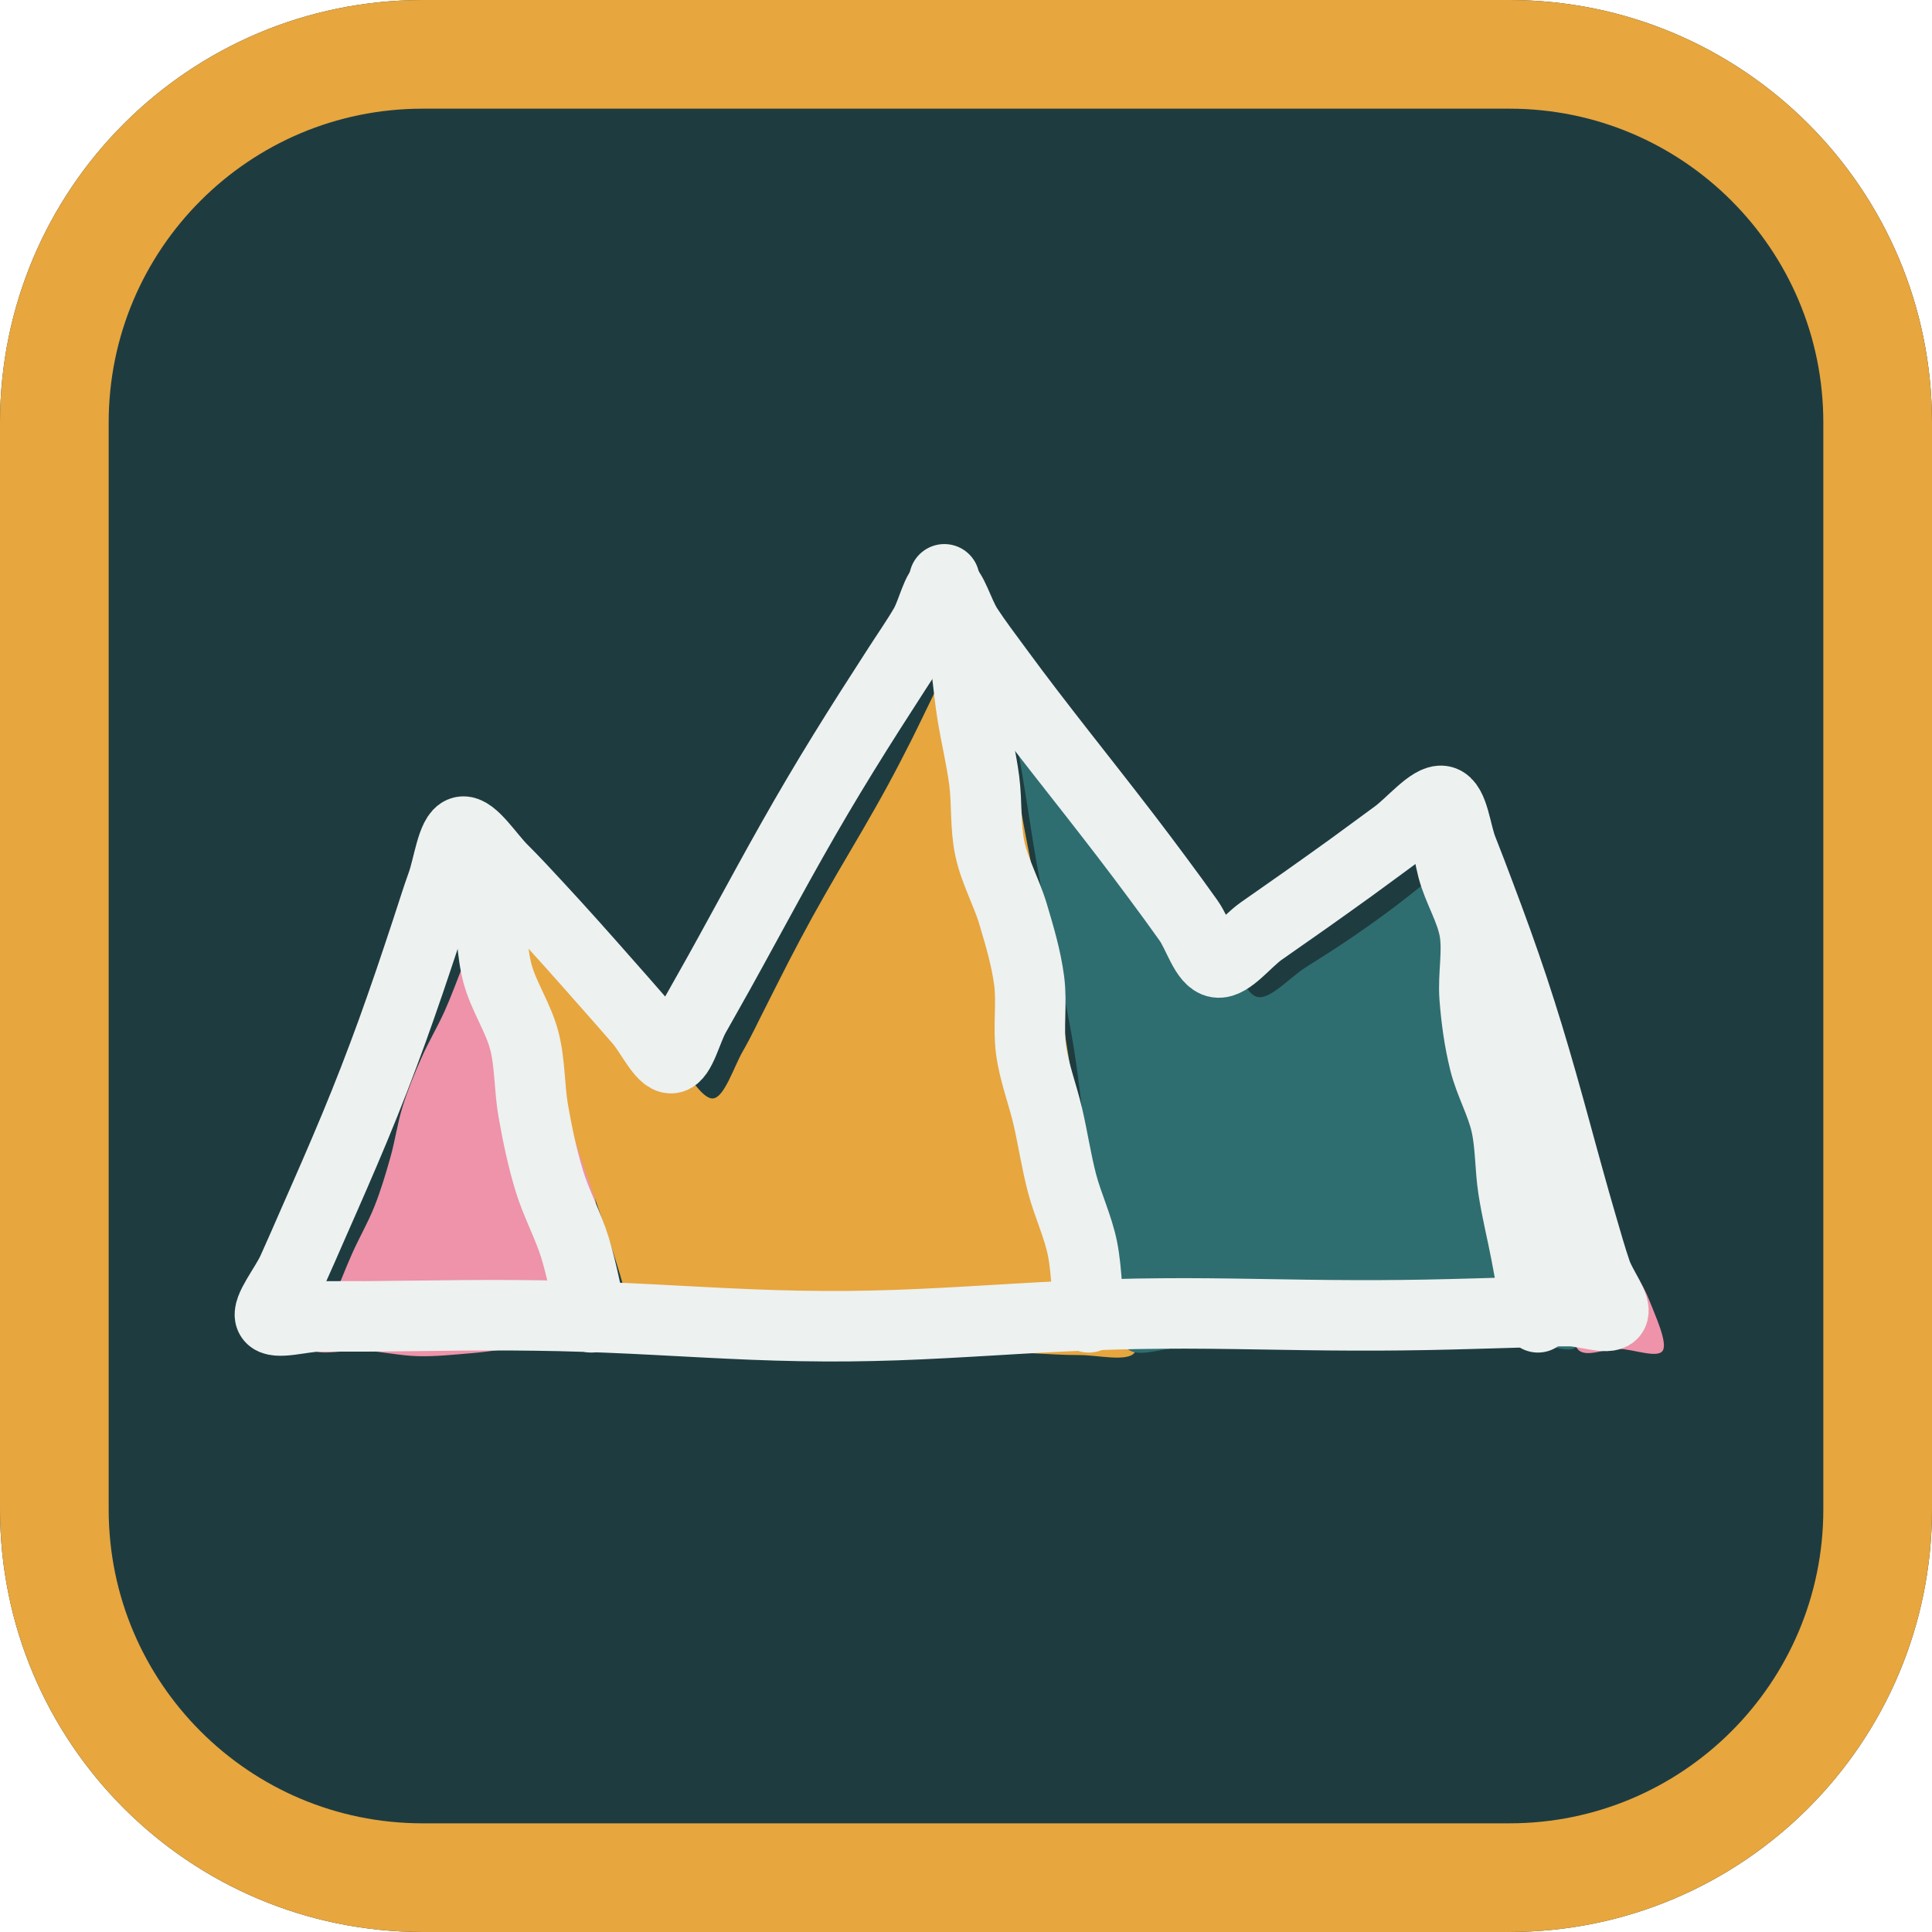
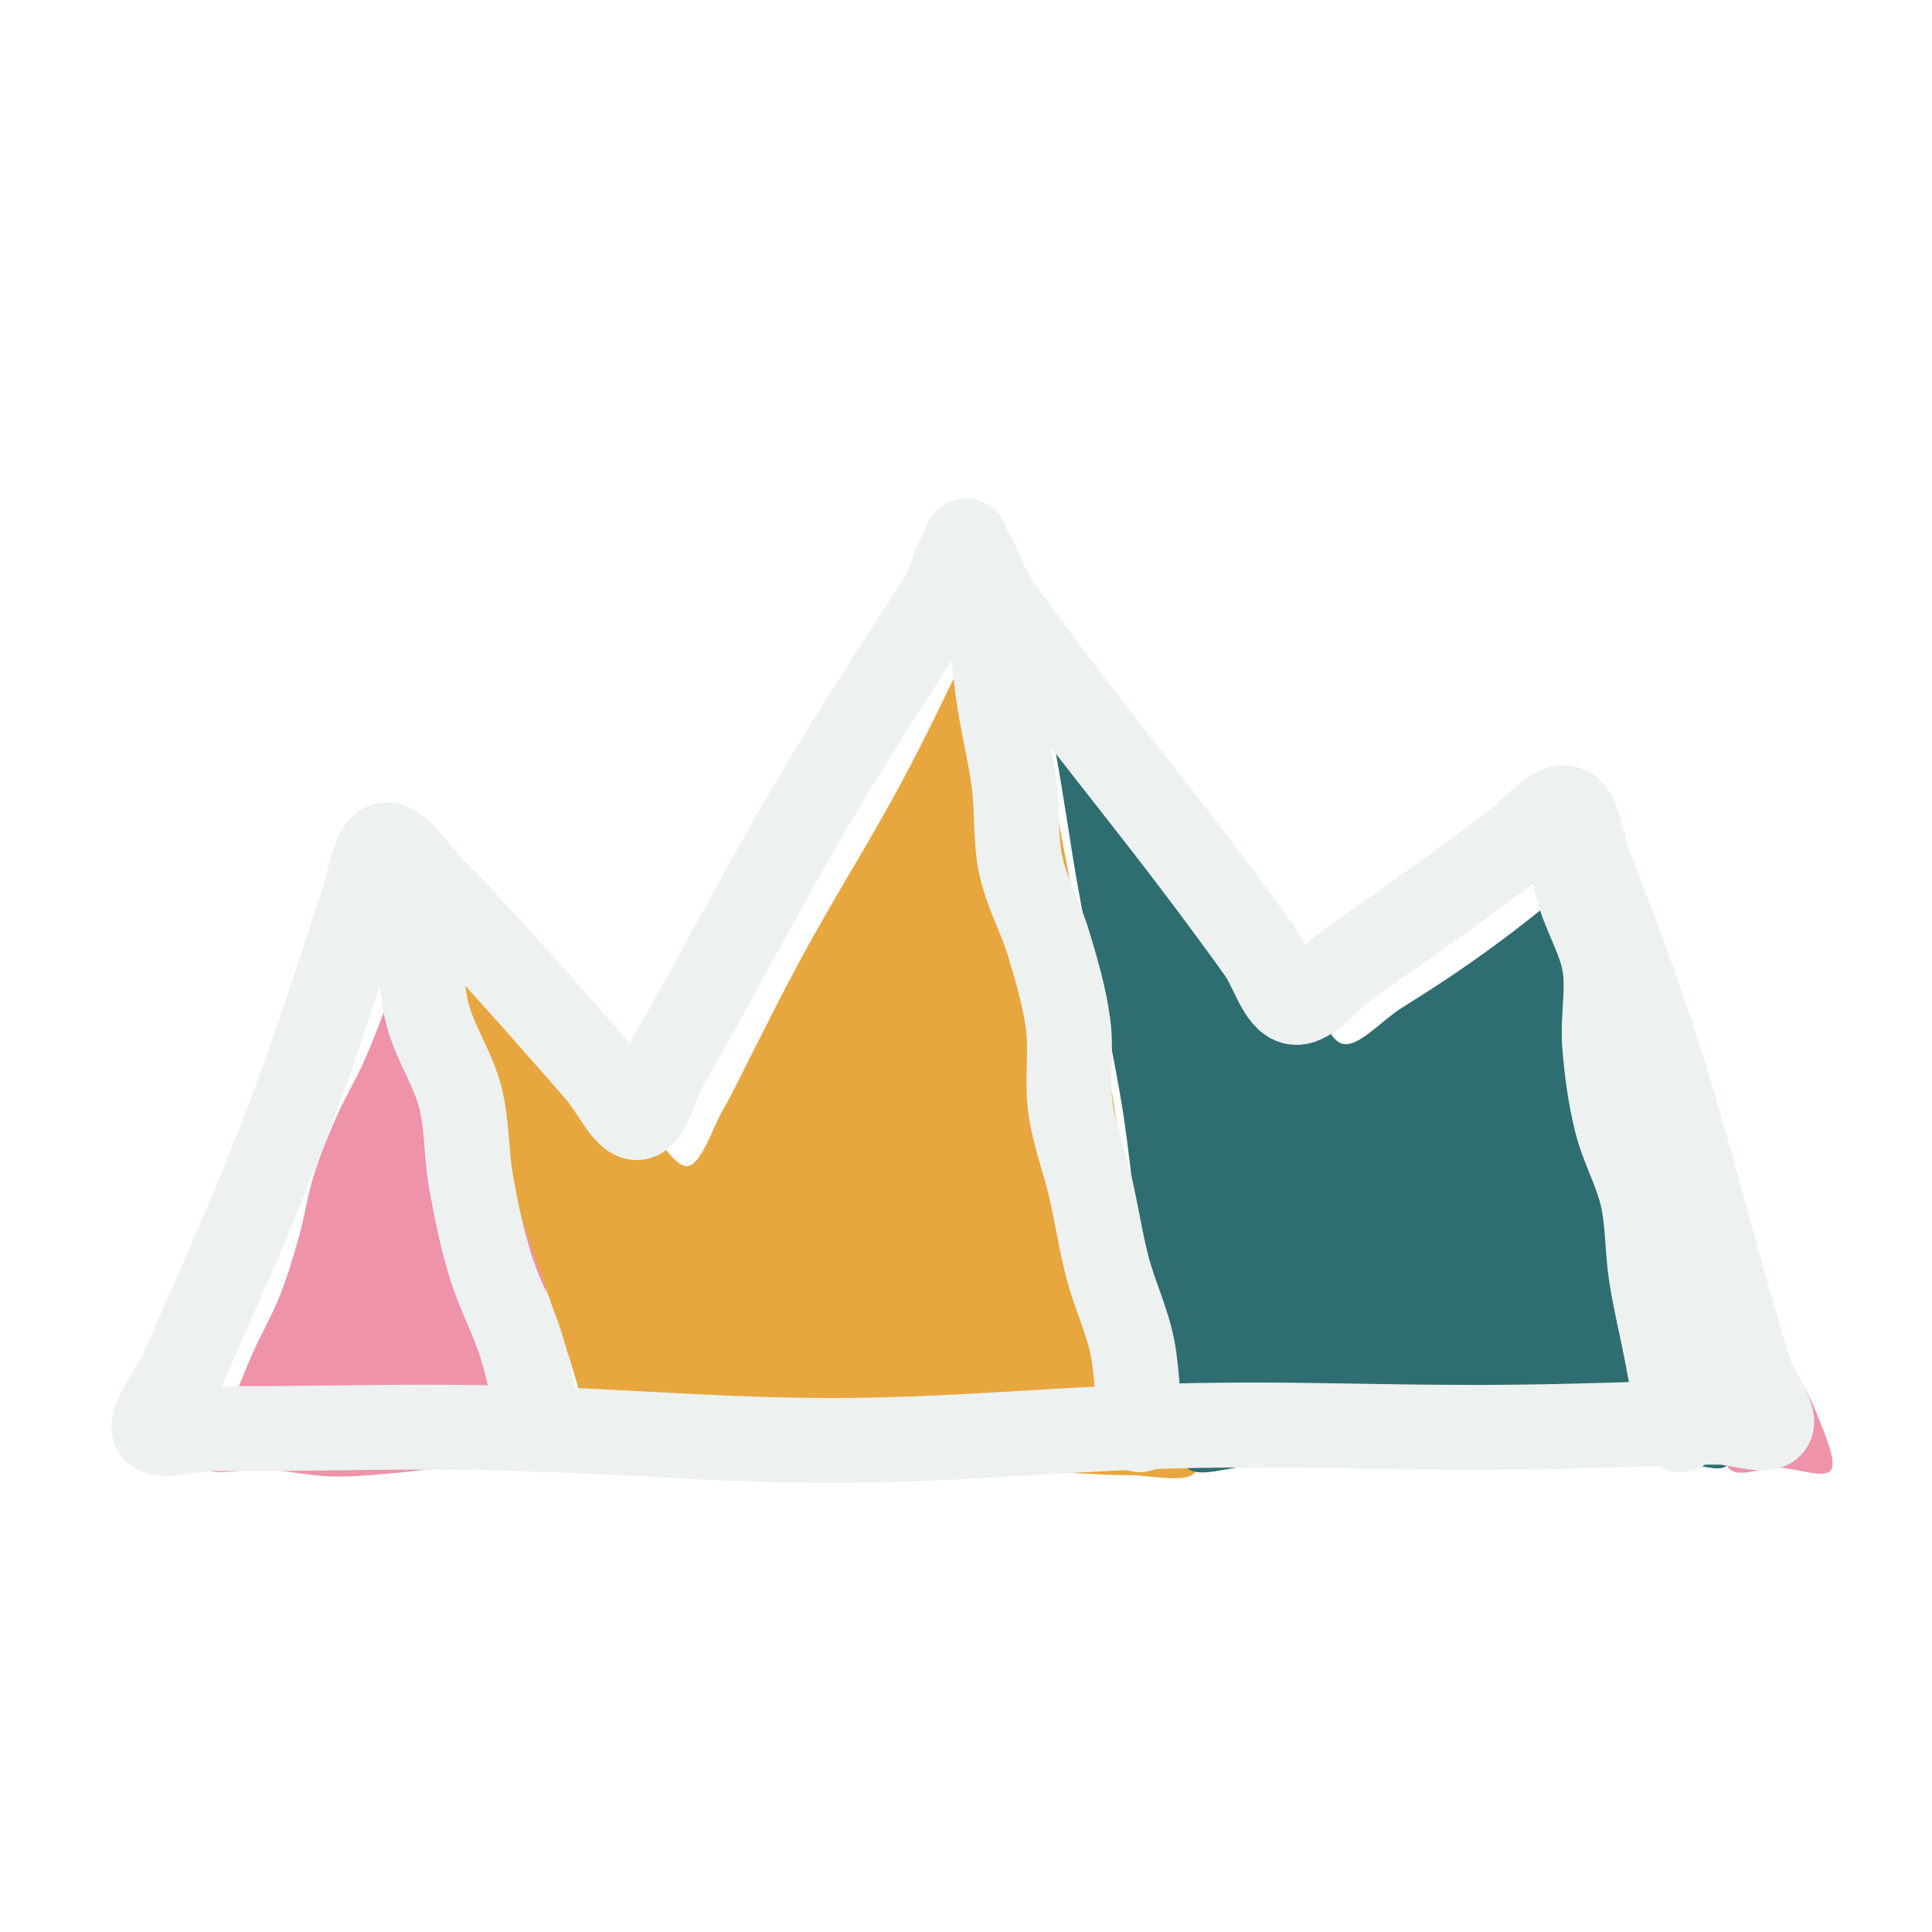
- <svg xmlns="http://www.w3.org/2000/svg" viewBox="0 0 64 64" width="64" height="64" role="img" aria-label="Foothills Labs">
-   <rect width="64" height="64" rx="14" fill="#1E3C40" />
-   <rect x="1.8" y="1.8" width="60.4" height="60.4" rx="12.2" fill="none" stroke="#E7A63E" stroke-width="3.6" />
-   <g transform="translate(4.71 4.31) scale(0.1038)">
-     <path d="M 40.96 378.88 C 39.23 376.26 45.49 368.81 47.67 363.75 C 49.84 358.68 51.78 353.51 54.03 348.47 C 56.27 343.43 59.08 338.62 61.12 333.49 C 63.16 328.37 64.74 323.06 66.24 317.72 C 67.75 312.39 68.50 306.75 70.15 301.47 C 71.80 296.19 73.91 291.09 76.14 286.04 C 78.36 281.00 81.26 276.21 83.51 271.18 C 85.77 266.14 87.62 260.94 89.68 255.83 C 91.74 250.71 93.75 245.34 95.87 240.48 C 97.99 235.63 101.01 226.59 102.40 226.72 C 103.79 226.85 102.91 236.35 104.18 241.26 C 105.45 246.16 108.11 251.18 110.02 256.15 C 111.93 261.13 114.06 266.04 115.62 271.11 C 117.18 276.18 118.02 281.44 119.37 286.56 C 120.71 291.69 122.12 296.80 123.69 301.86 C 125.26 306.93 127.42 311.84 128.77 316.96 C 130.13 322.08 131.01 327.33 131.81 332.60 C 132.61 337.87 132.63 343.35 133.58 348.58 C 134.53 353.81 135.94 358.99 137.51 363.99 C 139.08 368.99 144.86 376.16 142.99 378.57 C 141.12 380.97 131.92 378.43 126.29 378.42 C 120.67 378.40 114.92 378.14 109.23 378.46 C 103.54 378.78 97.85 379.85 92.16 380.32 C 86.47 380.79 80.78 381.42 75.09 381.28 C 69.40 381.14 63.72 379.87 58.03 379.47 C 52.34 379.07 42.69 381.50 40.96 378.88 Z" fill="#EE93A9" stroke="none" transform="translate(13 10)" />
-     <path d="M 102.40 225.28 C 103.88 224.49 110.82 232.30 114.73 236.08 C 118.64 239.86 122.25 243.93 125.88 247.98 C 129.51 252.02 133.03 256.17 136.50 260.36 C 139.97 264.55 143.32 268.86 146.72 273.12 C 150.11 277.38 153.15 281.60 156.89 285.92 C 160.64 290.24 165.55 299.34 169.18 299.03 C 172.81 298.71 175.85 288.89 178.66 284.01 C 181.47 279.13 183.59 274.50 186.03 269.74 C 188.47 264.97 190.82 260.15 193.29 255.40 C 195.75 250.65 198.25 245.92 200.83 241.23 C 203.41 236.54 206.09 231.91 208.76 227.28 C 211.44 222.64 214.20 218.06 216.87 213.43 C 219.54 208.79 222.22 204.15 224.77 199.45 C 227.33 194.75 229.79 190.00 232.21 185.22 C 234.62 180.44 236.91 175.59 239.27 170.77 C 241.62 165.96 243.48 161.30 246.33 156.33 C 249.19 151.36 253.92 140.56 256.38 140.95 C 258.84 141.34 259.96 153.07 261.08 158.67 C 262.21 164.27 262.48 169.26 263.14 174.57 C 263.80 179.87 264.36 185.20 265.07 190.49 C 265.77 195.79 266.51 201.08 267.38 206.34 C 268.25 211.61 269.26 216.84 270.30 222.07 C 271.34 227.30 272.53 232.51 273.64 237.72 C 274.75 242.94 275.92 248.15 276.97 253.37 C 278.01 258.60 279.00 263.84 279.93 269.10 C 280.85 274.35 281.65 279.63 282.51 284.89 C 283.37 290.16 284.14 295.44 285.07 300.70 C 285.99 305.95 286.95 311.20 288.06 316.41 C 289.18 321.63 290.44 326.82 291.76 331.99 C 293.09 337.17 294.59 342.31 296.01 347.46 C 297.44 352.62 299.03 357.47 300.31 362.92 C 301.59 368.38 306.04 377.19 303.69 380.19 C 301.34 383.19 291.77 380.91 286.21 380.93 C 280.65 380.95 275.63 380.54 270.34 380.31 C 265.05 380.08 259.75 379.75 254.46 379.56 C 249.17 379.36 243.88 379.20 238.59 379.13 C 233.30 379.06 228.01 379.11 222.72 379.16 C 217.43 379.20 212.14 379.35 206.85 379.38 C 201.56 379.42 196.27 379.46 190.98 379.37 C 185.69 379.27 180.39 379.07 175.10 378.82 C 169.81 378.56 164.32 378.09 159.23 377.83 C 154.15 377.58 147.52 379.77 144.59 377.28 C 141.65 374.79 142.86 367.83 141.62 362.89 C 140.38 357.95 138.74 352.69 137.15 347.63 C 135.55 342.57 133.77 337.56 132.05 332.54 C 130.33 327.51 128.51 322.52 126.83 317.48 C 125.15 312.44 123.50 307.40 121.99 302.32 C 120.47 297.24 119.09 292.12 117.74 287.00 C 116.40 281.87 115.19 276.71 113.91 271.57 C 112.63 266.43 111.40 261.27 110.06 256.14 C 108.72 251.02 107.13 245.95 105.86 240.81 C 104.58 235.67 100.92 226.07 102.40 225.28 Z" fill="#E7A63E" stroke="none" transform="translate(13 10)" />
-     <path d="M 256.00 143.36 C 257.29 142.84 263.77 151.53 267.29 155.87 C 270.81 160.21 273.95 164.82 277.11 169.41 C 280.28 174.00 283.26 178.73 286.28 183.42 C 289.31 188.11 292.22 192.89 295.25 197.57 C 298.29 202.25 301.35 206.92 304.50 211.52 C 307.66 216.12 310.93 220.64 314.19 225.16 C 317.45 229.69 320.81 234.15 324.05 238.69 C 327.29 243.23 330.47 247.74 333.62 252.41 C 336.78 257.07 338.87 265.86 342.98 266.66 C 347.09 267.47 353.25 260.41 358.26 257.24 C 363.27 254.07 368.21 250.96 373.06 247.65 C 377.91 244.34 382.69 240.92 387.37 237.37 C 392.05 233.82 396.60 230.08 401.16 226.37 C 405.72 222.65 411.78 214.26 414.71 215.07 C 417.63 215.88 417.49 225.83 418.71 231.25 C 419.93 236.67 421.01 242.13 422.02 247.59 C 423.04 253.05 423.87 258.55 424.80 264.03 C 425.73 269.51 426.58 275.00 427.58 280.47 C 428.58 285.93 429.66 291.39 430.79 296.83 C 431.93 302.27 433.22 307.68 434.40 313.11 C 435.59 318.54 436.85 323.96 437.91 329.41 C 438.97 334.87 439.94 340.34 440.76 345.84 C 441.58 351.34 442.17 357.00 442.83 362.41 C 443.48 367.82 446.93 375.89 444.71 378.30 C 442.49 380.72 434.70 377.17 429.51 376.90 C 424.32 376.63 418.89 376.64 413.58 376.71 C 408.27 376.78 402.96 377.08 397.65 377.32 C 392.34 377.57 387.03 377.95 381.72 378.18 C 376.41 378.41 371.11 378.62 365.80 378.70 C 360.49 378.78 355.18 378.72 349.87 378.68 C 344.56 378.64 339.25 378.47 333.94 378.45 C 328.63 378.43 323.36 378.44 318.01 378.57 C 312.65 378.70 305.22 381.73 301.81 379.21 C 298.39 376.69 298.87 368.69 297.51 363.47 C 296.16 358.26 294.80 353.13 293.66 347.92 C 292.51 342.71 291.50 337.48 290.63 332.21 C 289.77 326.95 289.14 321.64 288.48 316.33 C 287.82 311.03 287.34 305.69 286.69 300.38 C 286.04 295.07 285.39 289.76 284.57 284.49 C 283.74 279.22 282.77 273.98 281.73 268.74 C 280.70 263.51 279.49 258.32 278.37 253.10 C 277.24 247.89 276.05 242.69 275.00 237.46 C 273.95 232.23 272.98 226.98 272.07 221.73 C 271.16 216.47 270.40 211.19 269.54 205.92 C 268.67 200.66 267.88 195.38 266.90 190.14 C 265.91 184.89 264.84 179.67 263.61 174.48 C 262.38 169.28 260.80 164.16 259.53 158.97 C 258.26 153.79 254.71 143.88 256.00 143.36 Z" fill="#2F6E70" stroke="none" transform="translate(13 10)" />
-     <path d="M 414.72 215.04 C 414.68 214.87 417.96 225.03 419.67 229.99 C 421.37 234.96 422.91 239.98 424.96 244.83 C 427.01 249.68 430.00 254.20 431.98 259.07 C 433.97 263.94 435.59 268.93 436.86 274.05 C 438.13 279.16 438.32 284.65 439.58 289.77 C 440.84 294.88 442.72 299.79 444.45 304.75 C 446.17 309.71 448.31 314.52 449.93 319.52 C 451.54 324.52 452.39 329.78 454.14 334.72 C 455.90 339.67 458.17 344.44 460.47 349.20 C 462.76 353.97 465.94 358.25 467.91 363.30 C 469.88 368.35 473.88 376.91 472.27 379.51 C 470.66 382.12 462.75 379.00 458.24 378.94 C 453.73 378.87 447.67 381.90 445.19 379.13 C 442.70 376.36 443.90 367.89 443.31 362.32 C 442.72 356.74 442.76 351.12 441.65 345.67 C 440.54 340.23 438.28 335.00 436.65 329.65 C 435.03 324.30 433.10 319.01 431.90 313.58 C 430.69 308.15 430.44 302.55 429.43 297.08 C 428.43 291.62 427.01 286.23 425.86 280.79 C 424.72 275.35 423.20 269.98 422.54 264.45 C 421.89 258.92 422.38 253.18 421.94 247.61 C 421.50 242.03 421.11 236.46 419.91 231.03 C 418.70 225.60 414.76 215.21 414.72 215.04 Z" fill="#EE93A9" stroke="none" transform="translate(13 10)" />
-     <g fill="none" stroke="#EDF1F0" stroke-width="22.5" stroke-linecap="round" stroke-linejoin="round">
-       <path d="M 40.96 378.88 C 39.57 376.43 45.71 368.90 47.99 363.87 C 50.28 358.85 52.45 353.78 54.67 348.73 C 56.89 343.68 59.13 338.64 61.32 333.57 C 63.51 328.51 65.69 323.44 67.80 318.35 C 69.91 313.25 71.98 308.14 73.97 303.00 C 75.97 297.86 77.90 292.69 79.79 287.50 C 81.67 282.32 83.47 277.10 85.27 271.88 C 87.06 266.66 88.78 261.41 90.53 256.17 C 92.28 250.93 93.82 245.81 95.75 240.44 C 97.69 235.06 98.94 224.67 102.13 223.92 C 105.32 223.16 110.92 231.94 114.92 235.90 C 118.92 239.87 122.45 243.74 126.15 247.72 C 129.85 251.70 133.50 255.73 137.13 259.77 C 140.77 263.81 144.35 267.90 147.95 271.97 C 151.55 276.05 155.23 280.19 158.71 284.23 C 162.20 288.26 165.94 296.43 168.88 296.17 C 171.81 295.92 173.78 287.27 176.33 282.69 C 178.89 278.11 181.60 273.38 184.20 268.70 C 186.80 264.03 189.36 259.33 191.93 254.64 C 194.51 249.94 197.05 245.24 199.64 240.55 C 202.22 235.87 204.80 231.18 207.44 226.53 C 210.08 221.87 212.74 217.23 215.46 212.63 C 218.18 208.02 220.95 203.44 223.76 198.88 C 226.56 194.32 229.42 189.79 232.29 185.27 C 235.17 180.75 238.09 176.25 240.98 171.74 C 243.87 167.23 247.15 162.53 249.66 158.21 C 252.17 153.90 253.76 145.78 256.04 145.85 C 258.33 145.92 260.52 154.25 263.36 158.65 C 266.21 163.05 269.80 167.76 273.10 172.26 C 276.39 176.76 279.75 181.21 283.14 185.65 C 286.52 190.09 289.97 194.48 293.40 198.89 C 296.83 203.29 300.30 207.67 303.73 212.07 C 307.16 216.47 310.60 220.87 313.99 225.31 C 317.38 229.74 320.74 234.19 324.06 238.68 C 327.38 243.16 330.73 247.71 333.91 252.21 C 337.08 256.70 339.26 265.05 343.13 265.62 C 347.00 266.19 352.38 258.98 357.11 255.63 C 361.85 252.28 366.74 248.91 371.54 245.52 C 376.33 242.12 381.12 238.72 385.88 235.28 C 390.64 231.84 395.24 228.39 400.09 224.86 C 404.93 221.33 411.41 213.35 414.94 214.11 C 418.48 214.87 419.29 224.43 421.29 229.44 C 423.28 234.44 425.08 239.24 426.93 244.15 C 428.78 249.07 430.62 253.99 432.39 258.93 C 434.16 263.87 435.88 268.83 437.54 273.81 C 439.19 278.80 440.78 283.80 442.32 288.83 C 443.85 293.85 445.32 298.90 446.76 303.95 C 448.21 309.01 449.59 314.09 450.99 319.16 C 452.39 324.23 453.75 329.31 455.17 334.37 C 456.58 339.44 458.00 344.50 459.48 349.54 C 460.97 354.58 462.45 359.93 464.08 364.62 C 465.71 369.31 470.68 375.62 469.28 377.67 C 467.88 379.72 460.51 376.96 455.68 376.90 C 450.85 376.83 445.44 377.14 440.32 377.27 C 435.20 377.41 430.08 377.59 424.96 377.72 C 419.84 377.86 414.72 378.00 409.60 378.09 C 404.48 378.18 399.36 378.24 394.24 378.26 C 389.12 378.28 384.00 378.25 378.88 378.21 C 373.76 378.17 368.64 378.08 363.52 378.00 C 358.40 377.93 353.28 377.82 348.16 377.76 C 343.04 377.70 337.92 377.63 332.80 377.63 C 327.68 377.64 322.56 377.67 317.44 377.76 C 312.32 377.85 307.20 378.00 302.08 378.20 C 296.96 378.39 291.84 378.65 286.72 378.92 C 281.60 379.19 276.48 379.51 271.36 379.81 C 266.24 380.10 261.12 380.42 256.00 380.68 C 250.88 380.94 245.76 381.20 240.64 381.37 C 235.52 381.54 230.40 381.66 225.28 381.71 C 220.16 381.75 215.04 381.72 209.92 381.63 C 204.80 381.55 199.68 381.37 194.56 381.18 C 189.44 380.98 184.32 380.71 179.20 380.46 C 174.08 380.20 168.96 379.90 163.84 379.65 C 158.72 379.39 153.60 379.13 148.48 378.93 C 143.36 378.73 138.24 378.55 133.12 378.43 C 128.00 378.32 122.88 378.25 117.76 378.22 C 112.64 378.19 107.52 378.22 102.40 378.25 C 97.28 378.29 92.16 378.37 87.04 378.42 C 81.92 378.48 76.80 378.55 71.68 378.58 C 66.56 378.61 61.44 378.54 56.32 378.59 C 51.20 378.64 42.35 381.33 40.96 378.88 Z" />
-       <path d="M 102.40 225.28 C 103.66 228.86 108.11 239.43 109.95 246.77 C 111.79 254.11 111.44 262.04 113.44 269.34 C 115.44 276.64 120.04 283.25 121.94 290.58 C 123.84 297.91 123.52 305.83 124.86 313.30 C 126.19 320.78 127.74 328.20 129.96 335.45 C 132.18 342.69 135.94 349.52 138.17 356.76 C 140.40 364.00 142.50 375.19 143.36 378.88" />
-       <path d="M 256.00 143.36 C 256.97 146.87 260.37 157.33 261.85 164.45 C 263.33 171.57 263.74 178.90 264.88 186.08 C 266.03 193.27 267.77 200.34 268.72 207.56 C 269.66 214.79 269.01 222.33 270.55 229.44 C 272.08 236.55 275.86 243.22 277.94 250.22 C 280.03 257.22 282.11 264.22 283.06 271.45 C 284.02 278.67 282.68 286.34 283.67 293.56 C 284.66 300.78 287.36 307.66 289.01 314.75 C 290.66 321.83 291.70 329.04 293.55 336.09 C 295.40 343.14 298.68 349.90 300.10 357.04 C 301.52 364.17 301.75 375.24 302.08 378.88" />
-       <path d="M 414.72 215.04 C 415.30 218.47 416.44 228.85 418.18 235.59 C 419.93 242.33 424.02 248.63 425.20 255.48 C 426.37 262.32 424.71 269.70 425.23 276.67 C 425.76 283.64 426.70 290.53 428.37 297.28 C 430.04 304.03 433.72 310.41 435.25 317.19 C 436.78 323.97 436.51 331.09 437.58 337.95 C 438.64 344.82 440.33 351.57 441.64 358.39 C 442.95 365.21 444.81 375.47 445.44 378.88" />
-     </g>
+ <svg xmlns="http://www.w3.org/2000/svg" viewBox="0 0 512 512" role="img" aria-label="Foothills Labs — reduced cut">
+   <path d="M 40.96 378.88 C 39.23 376.26 45.49 368.81 47.67 363.75 C 49.84 358.68 51.78 353.51 54.03 348.47 C 56.27 343.43 59.08 338.62 61.12 333.49 C 63.16 328.37 64.74 323.06 66.24 317.72 C 67.75 312.39 68.50 306.75 70.15 301.47 C 71.80 296.19 73.91 291.09 76.14 286.04 C 78.36 281.00 81.26 276.21 83.51 271.18 C 85.77 266.14 87.62 260.94 89.68 255.83 C 91.74 250.71 93.75 245.34 95.87 240.48 C 97.99 235.63 101.01 226.59 102.40 226.72 C 103.79 226.85 102.91 236.35 104.18 241.26 C 105.45 246.16 108.11 251.18 110.02 256.15 C 111.93 261.13 114.06 266.04 115.62 271.11 C 117.18 276.18 118.02 281.44 119.37 286.56 C 120.71 291.69 122.12 296.80 123.69 301.86 C 125.26 306.93 127.42 311.84 128.77 316.96 C 130.13 322.08 131.01 327.33 131.81 332.60 C 132.61 337.87 132.63 343.35 133.58 348.58 C 134.53 353.81 135.94 358.99 137.51 363.99 C 139.08 368.99 144.86 376.16 142.99 378.57 C 141.12 380.97 131.92 378.43 126.29 378.42 C 120.67 378.40 114.92 378.14 109.23 378.46 C 103.54 378.78 97.85 379.85 92.16 380.32 C 86.47 380.79 80.78 381.42 75.09 381.28 C 69.40 381.14 63.72 379.87 58.03 379.47 C 52.34 379.07 42.69 381.50 40.96 378.88 Z" fill="#EE93A9" stroke="none" transform="translate(13 10)" />
+   <path d="M 102.40 225.28 C 103.88 224.49 110.82 232.30 114.73 236.08 C 118.64 239.86 122.25 243.93 125.88 247.98 C 129.51 252.02 133.03 256.17 136.50 260.36 C 139.97 264.55 143.32 268.86 146.72 273.12 C 150.11 277.38 153.15 281.60 156.89 285.92 C 160.64 290.24 165.55 299.34 169.18 299.03 C 172.81 298.71 175.85 288.89 178.66 284.01 C 181.47 279.13 183.59 274.50 186.03 269.74 C 188.47 264.97 190.82 260.15 193.29 255.40 C 195.75 250.65 198.25 245.92 200.83 241.23 C 203.41 236.54 206.09 231.91 208.76 227.28 C 211.44 222.64 214.20 218.06 216.87 213.43 C 219.54 208.79 222.22 204.15 224.77 199.45 C 227.33 194.75 229.79 190.00 232.21 185.22 C 234.62 180.44 236.91 175.59 239.27 170.77 C 241.62 165.96 243.48 161.30 246.33 156.33 C 249.19 151.36 253.92 140.56 256.38 140.95 C 258.84 141.34 259.96 153.07 261.08 158.67 C 262.21 164.27 262.48 169.26 263.14 174.57 C 263.80 179.87 264.36 185.20 265.07 190.49 C 265.77 195.79 266.51 201.08 267.38 206.34 C 268.25 211.61 269.26 216.84 270.30 222.07 C 271.34 227.30 272.53 232.51 273.64 237.72 C 274.75 242.94 275.92 248.15 276.97 253.37 C 278.01 258.60 279.00 263.84 279.93 269.10 C 280.85 274.35 281.65 279.63 282.51 284.89 C 283.37 290.16 284.14 295.44 285.07 300.70 C 285.99 305.95 286.95 311.20 288.06 316.41 C 289.18 321.63 290.44 326.82 291.76 331.99 C 293.09 337.17 294.59 342.31 296.01 347.46 C 297.44 352.62 299.03 357.47 300.31 362.92 C 301.59 368.38 306.04 377.19 303.69 380.19 C 301.34 383.19 291.77 380.91 286.21 380.93 C 280.65 380.95 275.63 380.54 270.34 380.31 C 265.05 380.08 259.75 379.75 254.46 379.56 C 249.17 379.36 243.88 379.20 238.59 379.13 C 233.30 379.06 228.01 379.11 222.72 379.16 C 217.43 379.20 212.14 379.35 206.85 379.38 C 201.56 379.42 196.27 379.46 190.98 379.37 C 185.69 379.27 180.39 379.07 175.10 378.82 C 169.81 378.56 164.32 378.09 159.23 377.83 C 154.15 377.58 147.52 379.77 144.59 377.28 C 141.65 374.79 142.86 367.83 141.62 362.89 C 140.38 357.95 138.74 352.69 137.15 347.63 C 135.55 342.57 133.77 337.56 132.05 332.54 C 130.33 327.51 128.51 322.52 126.83 317.48 C 125.15 312.44 123.50 307.40 121.99 302.32 C 120.47 297.24 119.09 292.12 117.74 287.00 C 116.40 281.87 115.19 276.71 113.91 271.57 C 112.63 266.43 111.40 261.27 110.06 256.14 C 108.72 251.02 107.13 245.95 105.86 240.81 C 104.58 235.67 100.92 226.07 102.40 225.28 Z" fill="#E7A63E" stroke="none" transform="translate(13 10)" />
+   <path d="M 256.00 143.36 C 257.29 142.84 263.77 151.53 267.29 155.87 C 270.81 160.21 273.95 164.82 277.11 169.41 C 280.28 174.00 283.26 178.73 286.28 183.42 C 289.31 188.11 292.22 192.89 295.25 197.57 C 298.29 202.25 301.35 206.92 304.50 211.52 C 307.66 216.12 310.93 220.64 314.19 225.16 C 317.45 229.69 320.81 234.15 324.05 238.69 C 327.29 243.23 330.47 247.74 333.62 252.41 C 336.78 257.07 338.87 265.86 342.98 266.66 C 347.09 267.47 353.25 260.41 358.26 257.24 C 363.27 254.07 368.21 250.96 373.06 247.65 C 377.91 244.34 382.69 240.92 387.37 237.37 C 392.05 233.82 396.60 230.08 401.16 226.37 C 405.72 222.65 411.78 214.26 414.71 215.07 C 417.63 215.88 417.49 225.83 418.71 231.25 C 419.93 236.67 421.01 242.13 422.02 247.59 C 423.04 253.05 423.87 258.55 424.80 264.03 C 425.73 269.51 426.58 275.00 427.58 280.47 C 428.58 285.93 429.66 291.39 430.79 296.83 C 431.93 302.27 433.22 307.68 434.40 313.11 C 435.59 318.54 436.85 323.96 437.91 329.41 C 438.97 334.87 439.94 340.34 440.76 345.84 C 441.58 351.34 442.17 357.00 442.83 362.41 C 443.48 367.82 446.93 375.89 444.71 378.30 C 442.49 380.72 434.70 377.17 429.51 376.90 C 424.32 376.63 418.89 376.64 413.58 376.71 C 408.27 376.78 402.96 377.08 397.65 377.32 C 392.34 377.57 387.03 377.95 381.72 378.18 C 376.41 378.41 371.11 378.62 365.80 378.70 C 360.49 378.78 355.18 378.72 349.87 378.68 C 344.56 378.64 339.25 378.47 333.94 378.45 C 328.63 378.43 323.36 378.44 318.01 378.57 C 312.65 378.70 305.22 381.73 301.81 379.21 C 298.39 376.69 298.87 368.69 297.51 363.47 C 296.16 358.26 294.80 353.13 293.66 347.92 C 292.51 342.71 291.50 337.48 290.63 332.21 C 289.77 326.95 289.14 321.64 288.48 316.33 C 287.82 311.03 287.34 305.69 286.69 300.38 C 286.04 295.07 285.39 289.76 284.57 284.49 C 283.74 279.22 282.77 273.98 281.73 268.74 C 280.70 263.51 279.49 258.32 278.37 253.10 C 277.24 247.89 276.05 242.69 275.00 237.46 C 273.95 232.23 272.98 226.98 272.07 221.73 C 271.16 216.47 270.40 211.19 269.54 205.92 C 268.67 200.66 267.88 195.38 266.90 190.14 C 265.91 184.89 264.84 179.67 263.61 174.48 C 262.38 169.28 260.80 164.16 259.53 158.97 C 258.26 153.79 254.71 143.88 256.00 143.36 Z" fill="#2F6E70" stroke="none" transform="translate(13 10)" />
+   <path d="M 414.72 215.04 C 414.68 214.87 417.96 225.03 419.67 229.99 C 421.37 234.96 422.91 239.98 424.96 244.83 C 427.01 249.68 430.00 254.20 431.98 259.07 C 433.97 263.94 435.59 268.93 436.86 274.05 C 438.13 279.16 438.32 284.65 439.58 289.77 C 440.84 294.88 442.72 299.79 444.45 304.75 C 446.17 309.71 448.31 314.52 449.93 319.52 C 451.54 324.52 452.39 329.78 454.14 334.72 C 455.90 339.67 458.17 344.44 460.47 349.20 C 462.76 353.97 465.94 358.25 467.91 363.30 C 469.88 368.35 473.88 376.91 472.27 379.51 C 470.66 382.12 462.75 379.00 458.24 378.94 C 453.73 378.87 447.67 381.90 445.19 379.13 C 442.70 376.36 443.90 367.89 443.31 362.32 C 442.72 356.74 442.76 351.12 441.65 345.67 C 440.54 340.23 438.28 335.00 436.65 329.65 C 435.03 324.30 433.10 319.01 431.90 313.58 C 430.69 308.15 430.44 302.55 429.43 297.08 C 428.43 291.62 427.01 286.23 425.86 280.79 C 424.72 275.35 423.20 269.98 422.54 264.45 C 421.89 258.92 422.38 253.18 421.94 247.61 C 421.50 242.03 421.11 236.46 419.91 231.03 C 418.70 225.60 414.76 215.21 414.72 215.04 Z" fill="#EE93A9" stroke="none" transform="translate(13 10)" />
+   <g fill="none" stroke="#EDF1F0" stroke-width="22.5" stroke-linecap="round" stroke-linejoin="round">
+     <path d="M 40.96 378.88 C 39.57 376.43 45.71 368.90 47.99 363.87 C 50.28 358.85 52.45 353.78 54.67 348.73 C 56.89 343.68 59.13 338.64 61.32 333.57 C 63.51 328.51 65.69 323.44 67.80 318.35 C 69.91 313.25 71.98 308.14 73.97 303.00 C 75.97 297.86 77.90 292.69 79.79 287.50 C 81.67 282.32 83.47 277.10 85.27 271.88 C 87.06 266.66 88.78 261.41 90.53 256.17 C 92.28 250.93 93.82 245.81 95.75 240.44 C 97.69 235.06 98.94 224.67 102.13 223.92 C 105.32 223.16 110.92 231.94 114.92 235.90 C 118.92 239.87 122.45 243.74 126.15 247.72 C 129.85 251.70 133.50 255.73 137.13 259.77 C 140.77 263.81 144.35 267.90 147.95 271.97 C 151.55 276.05 155.23 280.19 158.71 284.23 C 162.20 288.26 165.94 296.43 168.88 296.17 C 171.81 295.92 173.78 287.27 176.33 282.69 C 178.89 278.11 181.60 273.38 184.20 268.70 C 186.80 264.03 189.36 259.33 191.93 254.64 C 194.51 249.94 197.05 245.24 199.64 240.55 C 202.22 235.87 204.80 231.18 207.44 226.53 C 210.08 221.87 212.74 217.23 215.46 212.63 C 218.18 208.02 220.95 203.44 223.76 198.88 C 226.56 194.32 229.42 189.79 232.29 185.27 C 235.17 180.75 238.09 176.25 240.98 171.74 C 243.87 167.23 247.15 162.53 249.66 158.21 C 252.17 153.90 253.76 145.78 256.04 145.85 C 258.33 145.92 260.52 154.25 263.36 158.65 C 266.21 163.05 269.80 167.76 273.10 172.26 C 276.39 176.76 279.75 181.21 283.14 185.65 C 286.52 190.09 289.97 194.48 293.40 198.89 C 296.83 203.29 300.30 207.67 303.73 212.07 C 307.16 216.47 310.60 220.87 313.99 225.31 C 317.38 229.74 320.74 234.19 324.06 238.68 C 327.38 243.16 330.73 247.71 333.91 252.21 C 337.08 256.70 339.26 265.05 343.13 265.62 C 347.00 266.19 352.38 258.98 357.11 255.63 C 361.85 252.28 366.74 248.91 371.54 245.52 C 376.33 242.12 381.12 238.72 385.88 235.28 C 390.64 231.84 395.24 228.39 400.09 224.86 C 404.93 221.33 411.41 213.35 414.94 214.11 C 418.48 214.87 419.29 224.43 421.29 229.44 C 423.28 234.44 425.08 239.24 426.93 244.15 C 428.78 249.07 430.62 253.99 432.39 258.93 C 434.16 263.87 435.88 268.83 437.54 273.81 C 439.19 278.80 440.78 283.80 442.32 288.83 C 443.85 293.85 445.32 298.90 446.76 303.95 C 448.21 309.01 449.59 314.09 450.99 319.16 C 452.39 324.23 453.75 329.31 455.17 334.37 C 456.58 339.44 458.00 344.50 459.48 349.54 C 460.97 354.58 462.45 359.93 464.08 364.62 C 465.71 369.31 470.68 375.62 469.28 377.67 C 467.88 379.72 460.51 376.96 455.68 376.90 C 450.85 376.83 445.44 377.14 440.32 377.27 C 435.20 377.41 430.08 377.59 424.96 377.72 C 419.84 377.86 414.72 378.00 409.60 378.09 C 404.48 378.18 399.36 378.24 394.24 378.26 C 389.12 378.28 384.00 378.25 378.88 378.21 C 373.76 378.17 368.64 378.08 363.52 378.00 C 358.40 377.93 353.28 377.82 348.16 377.76 C 343.04 377.70 337.92 377.63 332.80 377.63 C 327.68 377.64 322.56 377.67 317.44 377.76 C 312.32 377.85 307.20 378.00 302.08 378.20 C 296.96 378.39 291.84 378.65 286.72 378.92 C 281.60 379.19 276.48 379.51 271.36 379.81 C 266.24 380.10 261.12 380.42 256.00 380.68 C 250.88 380.94 245.76 381.20 240.64 381.37 C 235.52 381.54 230.40 381.66 225.28 381.71 C 220.16 381.75 215.04 381.72 209.92 381.63 C 204.80 381.55 199.68 381.37 194.56 381.18 C 189.44 380.98 184.32 380.71 179.20 380.46 C 174.08 380.20 168.96 379.90 163.84 379.65 C 158.72 379.39 153.60 379.13 148.48 378.93 C 143.36 378.73 138.24 378.55 133.12 378.43 C 128.00 378.32 122.88 378.25 117.76 378.22 C 112.64 378.19 107.52 378.22 102.40 378.25 C 97.28 378.29 92.16 378.37 87.04 378.42 C 81.92 378.48 76.80 378.55 71.68 378.58 C 66.56 378.61 61.44 378.54 56.32 378.59 C 51.20 378.64 42.35 381.33 40.96 378.88 Z" />
+     <path d="M 102.40 225.28 C 103.66 228.86 108.11 239.43 109.95 246.77 C 111.79 254.11 111.44 262.04 113.44 269.34 C 115.44 276.64 120.04 283.25 121.94 290.58 C 123.84 297.91 123.52 305.83 124.86 313.30 C 126.19 320.78 127.74 328.20 129.96 335.45 C 132.18 342.69 135.94 349.52 138.17 356.76 C 140.40 364.00 142.50 375.19 143.36 378.88" />
+     <path d="M 256.00 143.36 C 256.97 146.87 260.37 157.33 261.85 164.45 C 263.33 171.57 263.74 178.90 264.88 186.08 C 266.03 193.27 267.77 200.34 268.72 207.56 C 269.66 214.79 269.01 222.33 270.55 229.44 C 272.08 236.55 275.86 243.22 277.94 250.22 C 280.03 257.22 282.11 264.22 283.06 271.45 C 284.02 278.67 282.68 286.34 283.67 293.56 C 284.66 300.78 287.36 307.66 289.01 314.75 C 290.66 321.83 291.70 329.04 293.55 336.09 C 295.40 343.14 298.68 349.90 300.10 357.04 C 301.52 364.17 301.75 375.24 302.08 378.88" />
+     <path d="M 414.72 215.04 C 415.30 218.47 416.44 228.85 418.18 235.59 C 419.93 242.33 424.02 248.63 425.20 255.48 C 426.37 262.32 424.71 269.70 425.23 276.67 C 425.76 283.64 426.70 290.53 428.37 297.28 C 430.04 304.03 433.72 310.41 435.25 317.19 C 436.78 323.97 436.51 331.09 437.58 337.95 C 438.64 344.82 440.33 351.57 441.64 358.39 C 442.95 365.21 444.81 375.47 445.44 378.88" />
  </g>
</svg>
